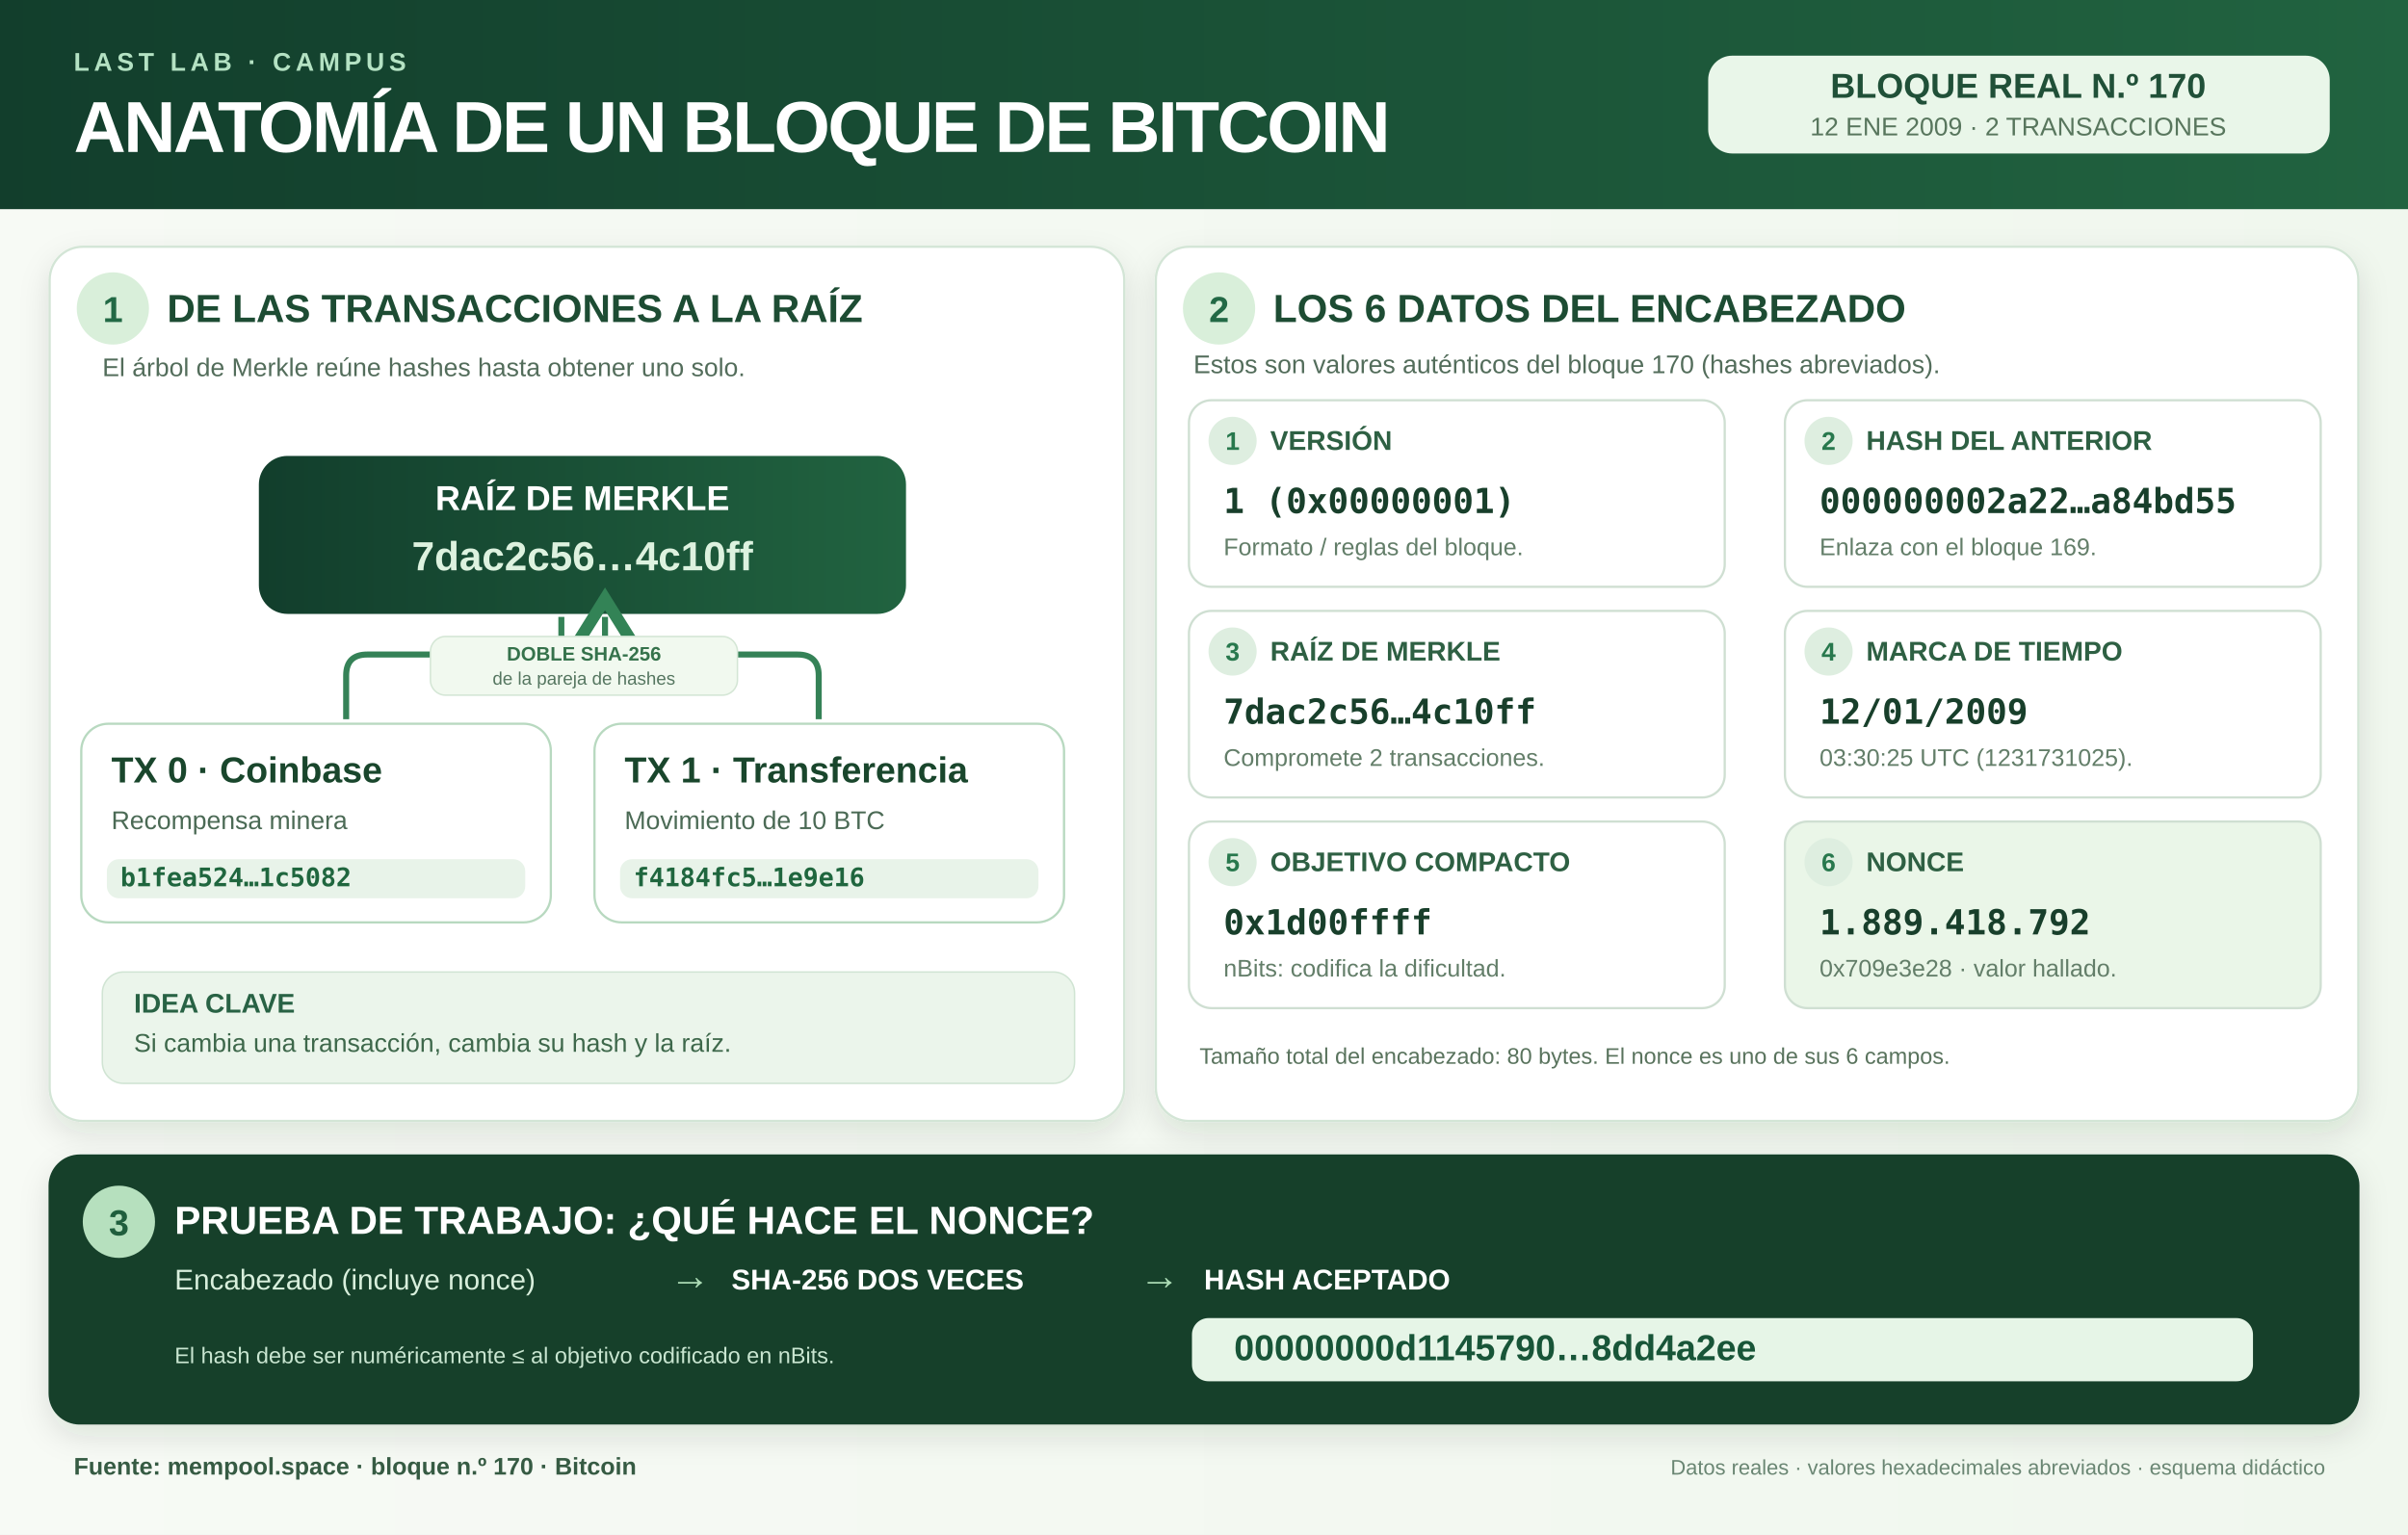
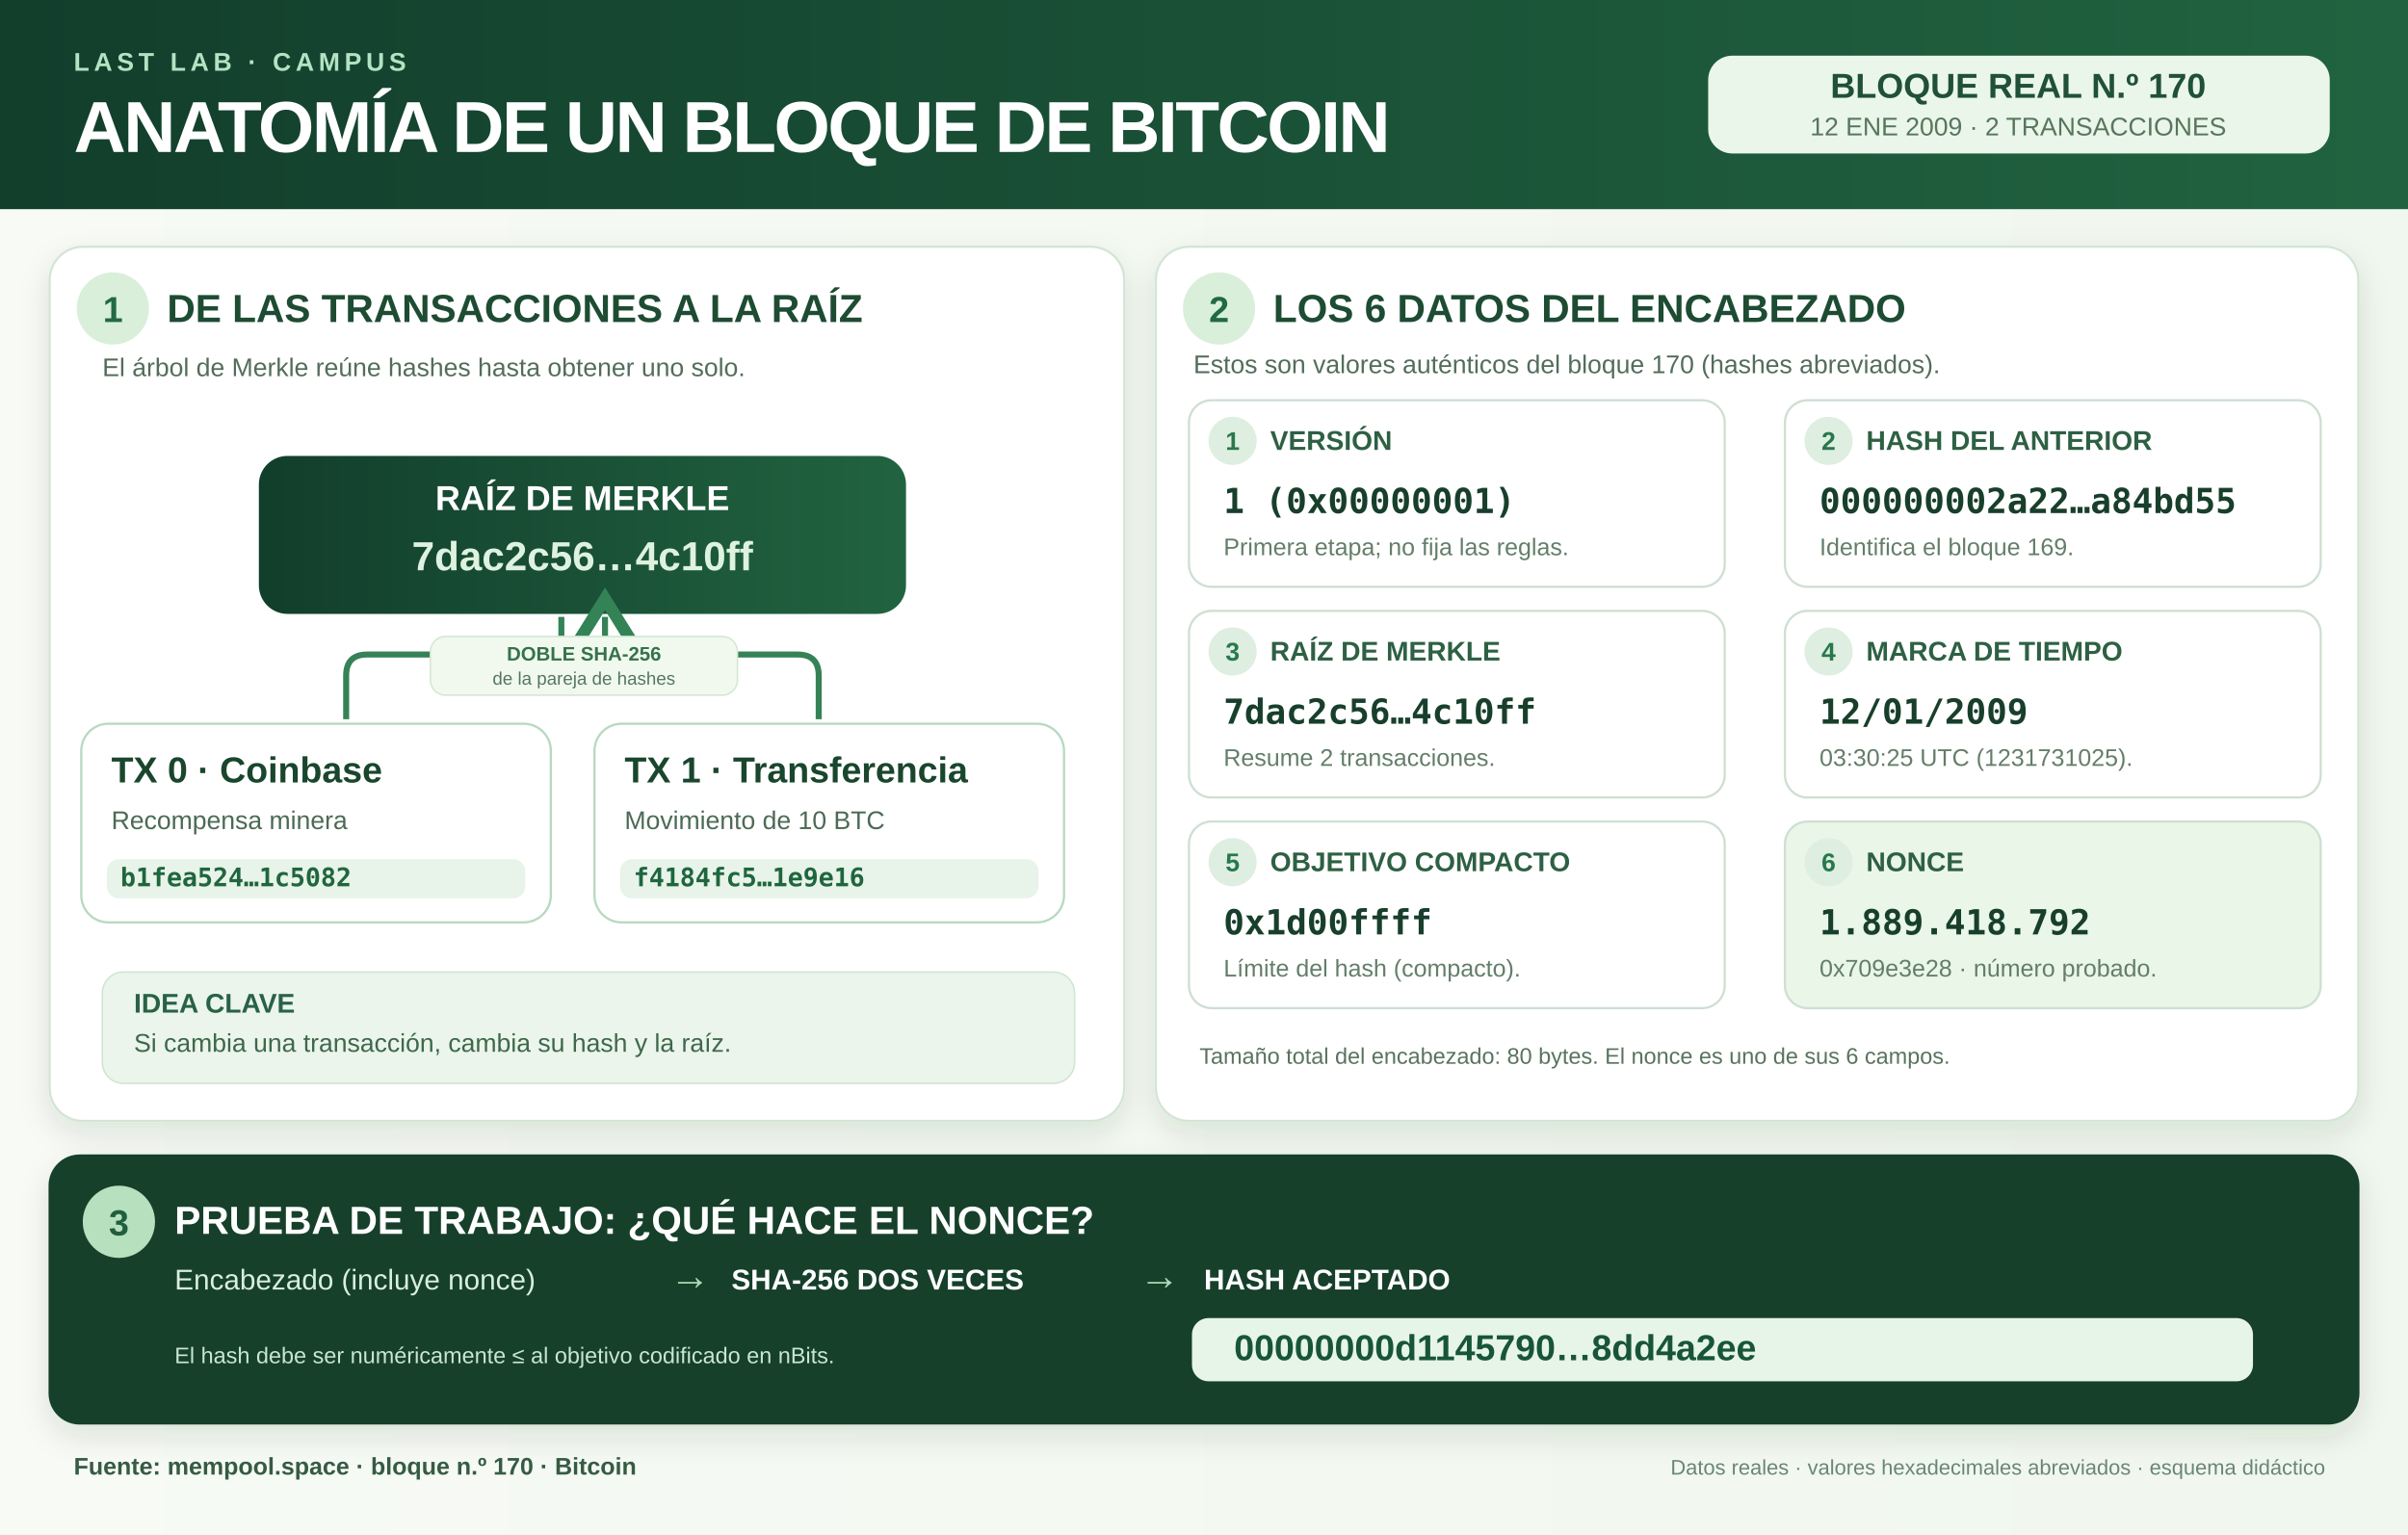
<svg xmlns="http://www.w3.org/2000/svg" width="1600" height="1020" viewBox="0 0 1600 1020" role="img" aria-labelledby="title desc">
  <defs>
    <linearGradient id="head" x1="0" x2="1">
      <stop stop-color="#123e2c" />
      <stop offset="1" stop-color="#216340" />
    </linearGradient>
    <linearGradient id="mainbg" x1="0" x2="1">
      <stop stop-color="#f7faf5" />
      <stop offset="1" stop-color="#f0f7ee" />
    </linearGradient>
    <linearGradient id="mint" x1="0" x2="1">
      <stop stop-color="#e1f3e1" />
      <stop offset="1" stop-color="#f7fbf0" />
    </linearGradient>
    <filter id="shadow" x="-12%" y="-12%" width="130%" height="145%">
      <feDropShadow dx="0" dy="8" stdDeviation="10" flood-color="#17442a" flood-opacity=".11" />
    </filter>
    <marker id="arrow" markerWidth="12" markerHeight="12" refX="7" refY="6" orient="auto">
      <path d="M2 1L10 6L2 11" fill="none" stroke="#338356" stroke-width="2" />
    </marker>
    <style>
 text{font-family:"DM Sans",Arial,sans-serif}
 .title{font-size:48px;letter-spacing:-1.6px;font-weight:800;fill:#fff}
 .subtitle{font-size:24px;fill:#d5efda}
 .kicker{font-size:17px;letter-spacing:1.5px;font-weight:800;fill:#3b9062}
 .section{font-size:26px;font-weight:800;fill:#1d4c33}
 .body{font-size:17px;fill:#536d5b}
 .tx-title{font-size:24px;font-weight:800;fill:#19462c}
 .tx-sub{font-size:17px;fill:#4b6a55}
 .hash{font-family:ui-monospace,SFMono-Regular,monospace;font-size:17px;font-weight:650;fill:#1f663e}
 .field-label{font-size:18px;font-weight:800;fill:#2e6043}
 .field-value{font-family:ui-monospace,SFMono-Regular,monospace;font-size:23px;font-weight:800;fill:#183f2b}
 .field-desc{font-size:16px;fill:#637e69}
 </style>
  </defs>
  <rect width="1600" height="1020" fill="url(#mainbg)" />
  <rect x="0" y="0" width="1600" height="139" fill="url(#head)" />
  <text x="49" y="47" font-size="17" font-weight="800" fill="#b4e2c3" letter-spacing="3">LAST LAB · CAMPUS</text>
  <text x="49" y="101" class="title">ANATOMÍA DE UN BLOQUE DE BITCOIN</text>
  <rect x="1135" y="37" width="413" height="65" rx="16" fill="#e9f6e9" />
  <text x="1341" y="65" text-anchor="middle" font-size="23" font-weight="800" fill="#205038">BLOQUE REAL N.º 170</text>
  <text x="1341" y="90" text-anchor="middle" font-size="17" fill="#58765d">12 ENE 2009 · 2 TRANSACCIONES</text>
  <rect x="33" y="164" width="714" height="581" rx="22" fill="#ffffff" stroke="#d3e5d6" stroke-width="1.5" filter="url(#shadow)" />
  <rect x="768" y="164" width="799" height="581" rx="22" fill="#ffffff" stroke="#d3e5d6" stroke-width="1.5" filter="url(#shadow)" />
  <circle cx="75" cy="205" r="24" fill="#d9efda" />
  <text x="75" y="214" text-anchor="middle" font-size="24" font-weight="800" fill="#226945">1</text>
  <text x="111" y="214" class="section">DE LAS TRANSACCIONES A LA RAÍZ</text>
  <text x="68" y="250" class="body">El árbol de Merkle reúne hashes hasta obtener uno solo.</text>
  <rect x="172" y="303" width="430" height="105" rx="19" fill="url(#head)" />
  <text x="387" y="339" text-anchor="middle" font-size="23" font-weight="800" fill="#fff">RAÍZ DE MERKLE</text>
  <text x="387" y="379" text-anchor="middle" fill="#ddf2df" font-family="ui-monospace,monospace" font-weight="750" font-size="27">7dac2c56…4c10ff</text>
  <path d="M230 478V449Q230 435 244 435H373V410 M544 478V449Q544 435 530 435H402V410" fill="none" stroke="#358257" stroke-width="4" marker-end="url(#arrow)" />
  <rect x="286" y="423" width="204" height="39" rx="10" fill="#f1f9ef" stroke="#d4e6d5" />
  <text x="388" y="439" text-anchor="middle" font-size="13" font-weight="800" fill="#35724b">DOBLE SHA-256</text>
  <text x="388" y="455" text-anchor="middle" font-size="12" fill="#557660">de la pareja de hashes</text>
  <rect x="54" y="481" width="312" height="132" rx="18" fill="#fff" stroke="#b8d9c0" stroke-width="1.5" />
  <text x="74" y="520" class="tx-title">TX 0 · Coinbase</text>
  <text x="74" y="551" class="tx-sub">Recompensa minera</text>
  <rect x="71" y="571" width="278" height="26" rx="8" fill="#e8f3e9" />
  <text x="80" y="589" class="hash">b1fea524…1c5082</text>
  <rect x="395" y="481" width="312" height="132" rx="18" fill="#fff" stroke="#b8d9c0" stroke-width="1.5" />
  <text x="415" y="520" class="tx-title">TX 1 · Transferencia</text>
  <text x="415" y="551" class="tx-sub">Movimiento de 10 BTC</text>
  <rect x="412" y="571" width="278" height="26" rx="8" fill="#e8f3e9" />
  <text x="421" y="589" class="hash">f4184fc5…1e9e16</text>
  <rect x="68" y="646" width="646" height="74" rx="14" fill="#ebf5eb" stroke="#d0e4d3" />
  <text x="89" y="673" font-size="18" font-weight="800" fill="#286244">IDEA CLAVE</text>
  <text x="89" y="699" font-size="17" fill="#3e684b">Si cambia una transacción, cambia su hash y la raíz.</text>
  <circle cx="810" cy="205" r="24" fill="#d9efda" />
  <text x="810" y="214" text-anchor="middle" font-size="24" font-weight="800" fill="#226945">2</text>
  <text x="846" y="214" class="section">LOS 6 DATOS DEL ENCABEZADO</text>
  <text x="793" y="248" class="body">Estos son valores auténticos del bloque 170 (hashes abreviados).</text>
  <rect x="790" y="266" width="356" height="124" rx="15" fill="#ffffff" stroke="#cfdfd2" stroke-width="1.5" />
  <circle cx="819" cy="293" r="16" fill="#deeee0" />
  <text x="819" y="299" font-size="17" font-weight="800" text-anchor="middle" fill="#28784d">1</text>
  <text x="844" y="299" class="field-label">VERSIÓN</text>
  <text x="813" y="341" class="field-value">1 (0x00000001)</text>
-   <text x="813" y="369" class="field-desc">Formato / reglas del bloque.</text>
+   <text x="813" y="369" class="field-desc">Primera etapa; no fija las reglas.</text>
  <rect x="1186" y="266" width="356" height="124" rx="15" fill="#ffffff" stroke="#cfdfd2" stroke-width="1.5" />
  <circle cx="1215" cy="293" r="16" fill="#deeee0" />
  <text x="1215" y="299" font-size="17" font-weight="800" text-anchor="middle" fill="#28784d">2</text>
  <text x="1240" y="299" class="field-label">HASH DEL ANTERIOR</text>
  <text x="1209" y="341" class="field-value">000000002a22…a84bd55</text>
-   <text x="1209" y="369" class="field-desc">Enlaza con el bloque 169.</text>
+   <text x="1209" y="369" class="field-desc">Identifica el bloque 169.</text>
  <rect x="790" y="406" width="356" height="124" rx="15" fill="#ffffff" stroke="#cfdfd2" stroke-width="1.5" />
  <circle cx="819" cy="433" r="16" fill="#deeee0" />
  <text x="819" y="439" font-size="17" font-weight="800" text-anchor="middle" fill="#28784d">3</text>
  <text x="844" y="439" class="field-label">RAÍZ DE MERKLE</text>
  <text x="813" y="481" class="field-value">7dac2c56…4c10ff</text>
-   <text x="813" y="509" class="field-desc">Compromete 2 transacciones.</text>
+   <text x="813" y="509" class="field-desc">Resume 2 transacciones.</text>
  <rect x="1186" y="406" width="356" height="124" rx="15" fill="#ffffff" stroke="#cfdfd2" stroke-width="1.5" />
  <circle cx="1215" cy="433" r="16" fill="#deeee0" />
  <text x="1215" y="439" font-size="17" font-weight="800" text-anchor="middle" fill="#28784d">4</text>
  <text x="1240" y="439" class="field-label">MARCA DE TIEMPO</text>
  <text x="1209" y="481" class="field-value">12/01/2009</text>
  <text x="1209" y="509" class="field-desc">03:30:25 UTC (1231731025).</text>
  <rect x="790" y="546" width="356" height="124" rx="15" fill="#ffffff" stroke="#cfdfd2" stroke-width="1.5" />
  <circle cx="819" cy="573" r="16" fill="#deeee0" />
  <text x="819" y="579" font-size="17" font-weight="800" text-anchor="middle" fill="#28784d">5</text>
  <text x="844" y="579" class="field-label">OBJETIVO COMPACTO</text>
  <text x="813" y="621" class="field-value">0x1d00ffff</text>
-   <text x="813" y="649" class="field-desc">nBits: codifica la dificultad.</text>
+   <text x="813" y="649" class="field-desc">Límite del hash (compacto).</text>
  <rect x="1186" y="546" width="356" height="124" rx="15" fill="#eaf6e8" stroke="#cfdfd2" stroke-width="1.5" />
  <circle cx="1215" cy="573" r="16" fill="#deeee0" />
  <text x="1215" y="579" font-size="17" font-weight="800" text-anchor="middle" fill="#28784d">6</text>
  <text x="1240" y="579" class="field-label">NONCE</text>
  <text x="1209" y="621" class="field-value">1.889.418.792</text>
-   <text x="1209" y="649" class="field-desc">0x709e3e28 · valor hallado.</text>
+   <text x="1209" y="649" class="field-desc">0x709e3e28 · número probado.</text>
  <text x="797" y="707" font-size="15" fill="#59735d">Tamaño total del encabezado: 80 bytes. El nonce es uno de sus 6 campos.</text>
  <rect x="33" y="768" width="1534" height="178" rx="20" fill="#143f2c" stroke="#143f2c" stroke-width="1.5" filter="url(#shadow)" />
  <circle cx="79" cy="812" r="24" fill="#b6e0be" />
  <text x="79" y="821" font-size="24" font-weight="800" text-anchor="middle" fill="#205e3d">3</text>
  <text x="116" y="820" font-size="26" font-weight="800" fill="#fff">PRUEBA DE TRABAJO: ¿QUÉ HACE EL NONCE?</text>
  <text x="116" y="857" font-size="19" fill="#d8efdc">Encabezado (incluye nonce)</text>
  <text x="445" y="857" font-size="27" fill="#acdcb5">→</text>
  <text x="486" y="857" font-size="19" font-weight="800" fill="#fff">SHA-256 DOS VECES</text>
  <text x="757" y="857" font-size="27" fill="#acdcb5">→</text>
  <text x="800" y="857" font-size="19" font-weight="800" fill="#fff">HASH ACEPTADO</text>
  <rect x="792" y="876" width="705" height="42" rx="11" fill="#e6f5e7" />
  <text x="820" y="904" font-family="ui-monospace,monospace" font-size="24" font-weight="800" fill="#185538">00000000d1145790…8dd4a2ee</text>
  <text x="116" y="906" font-size="15" fill="#c9e6d1">El hash debe ser numéricamente ≤ al objetivo codificado en nBits.</text>
  <text x="49" y="980" font-size="16" font-weight="750" fill="#365b43">Fuente: mempool.space · bloque n.º 170 · Bitcoin</text>
  <text x="1545" y="980" text-anchor="end" font-size="14" fill="#6a8673">Datos reales · valores hexadecimales abreviados · esquema didáctico</text>
</svg>
